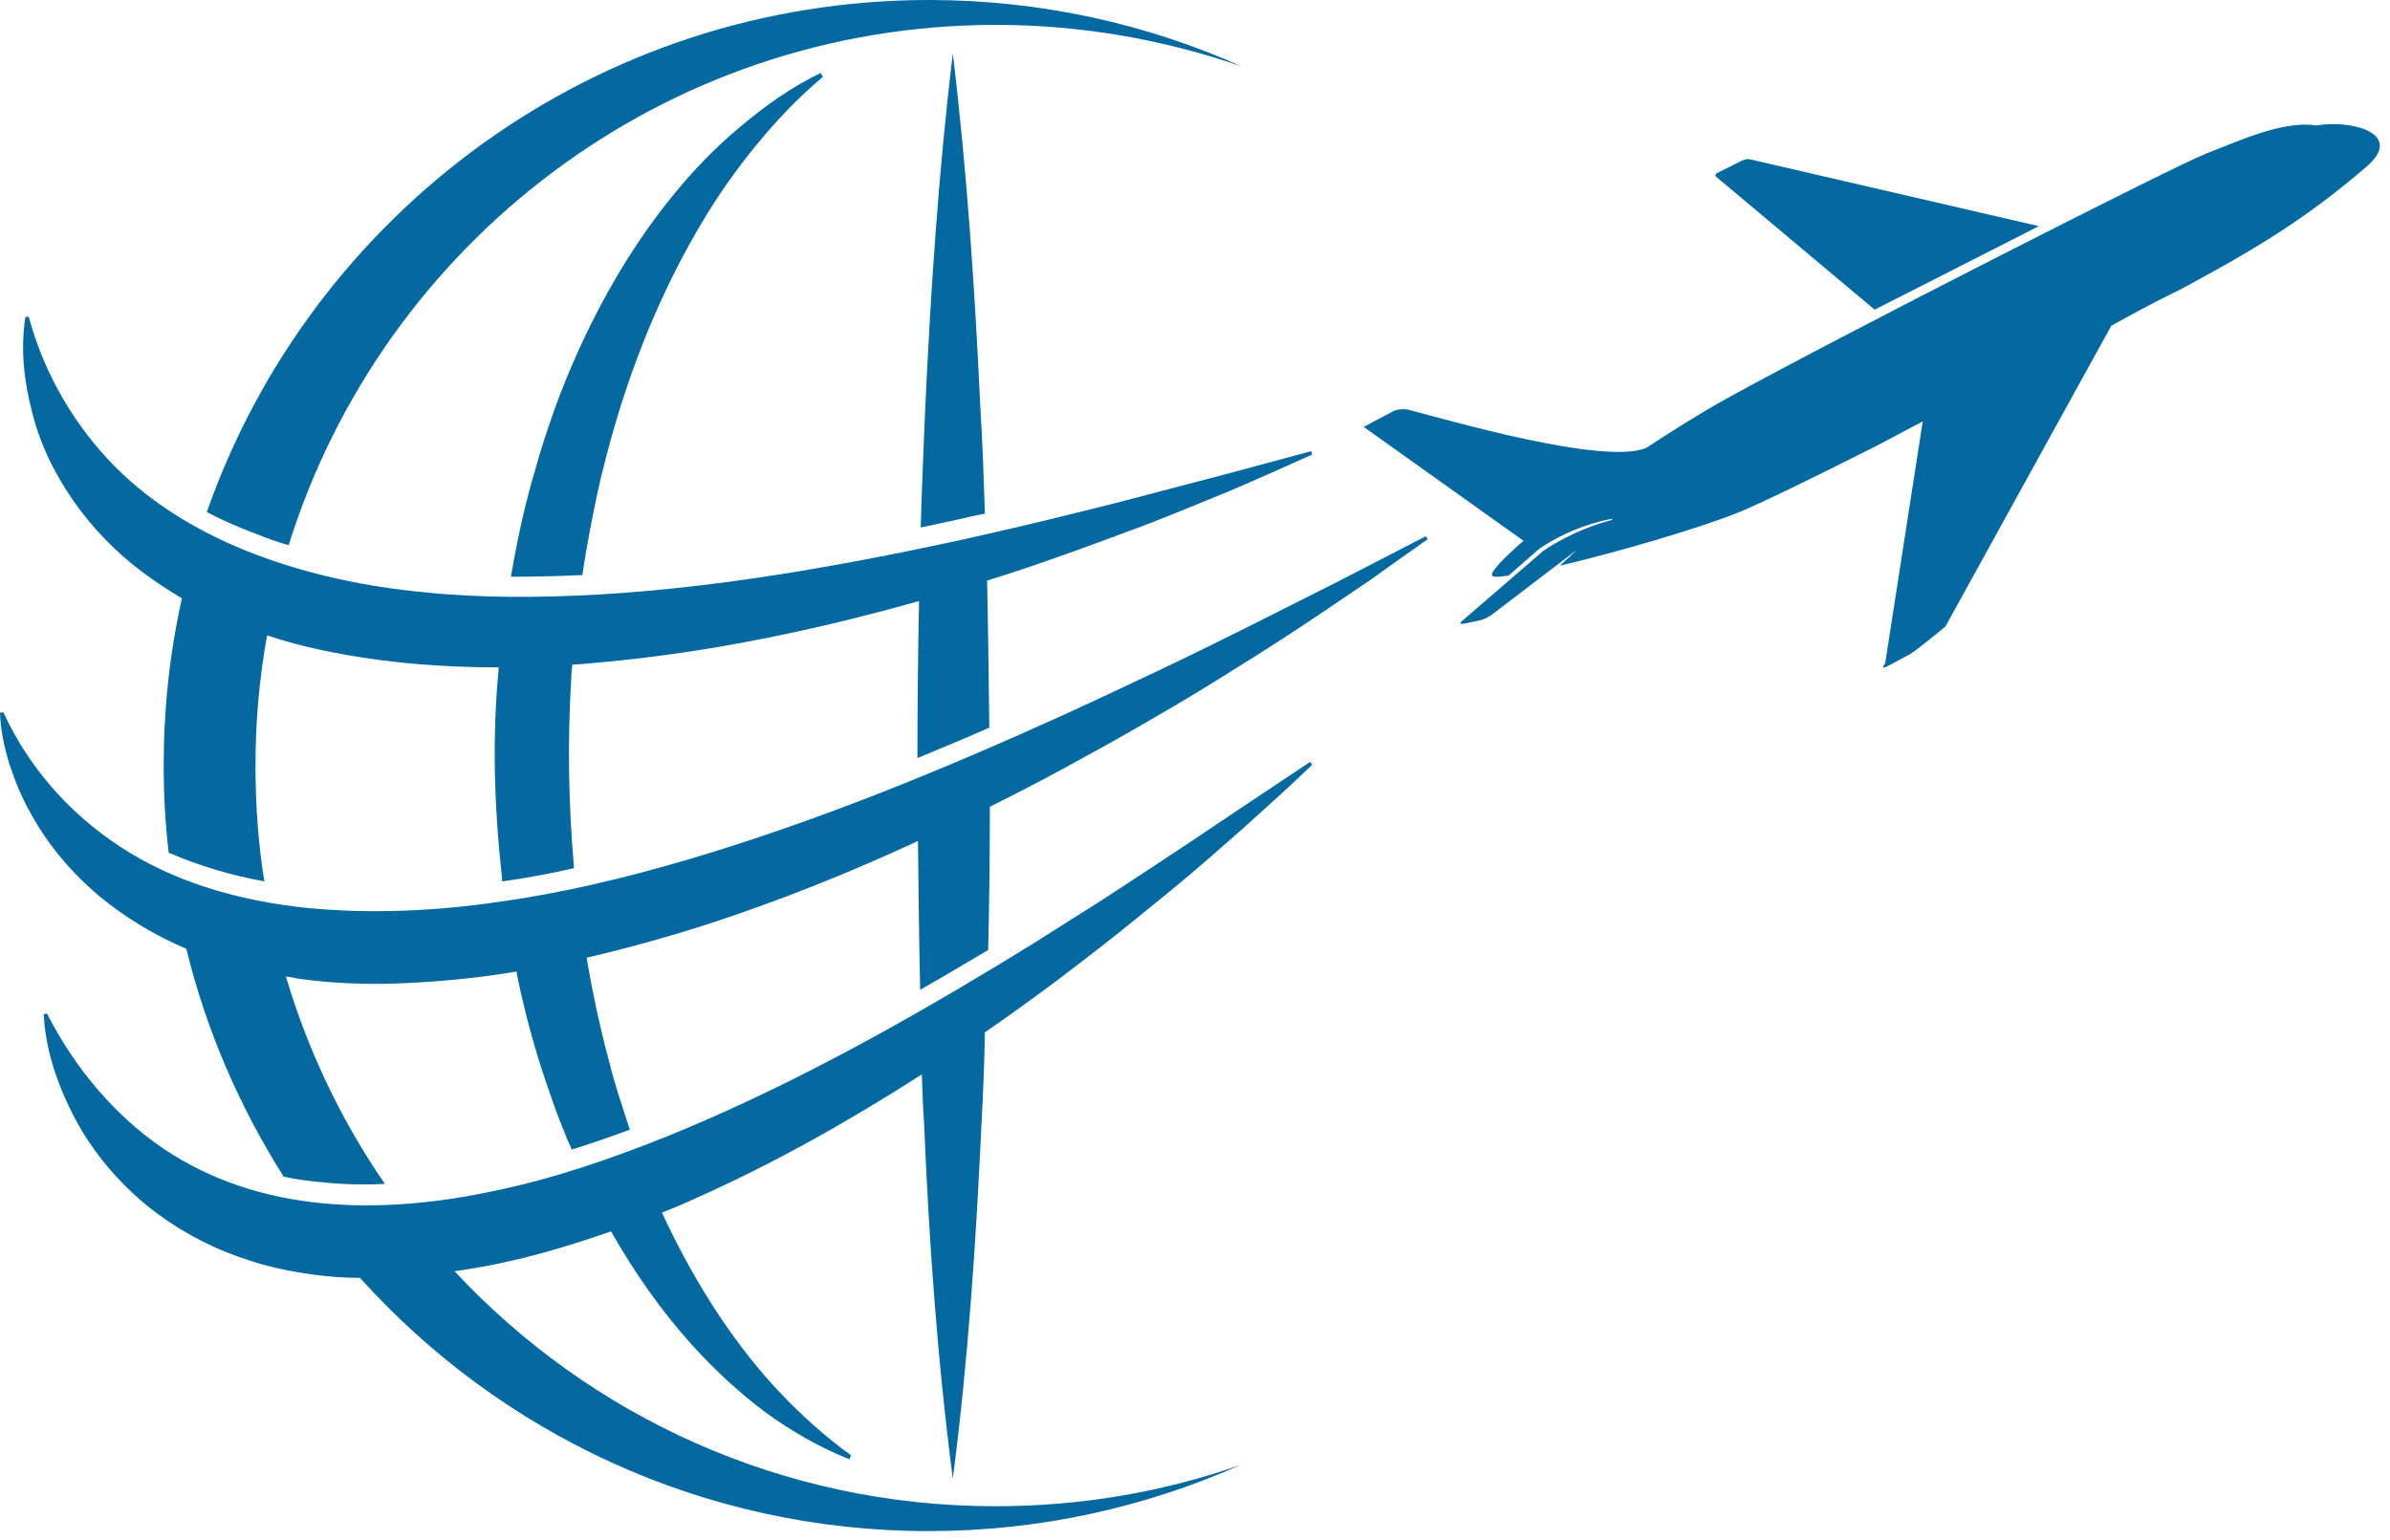
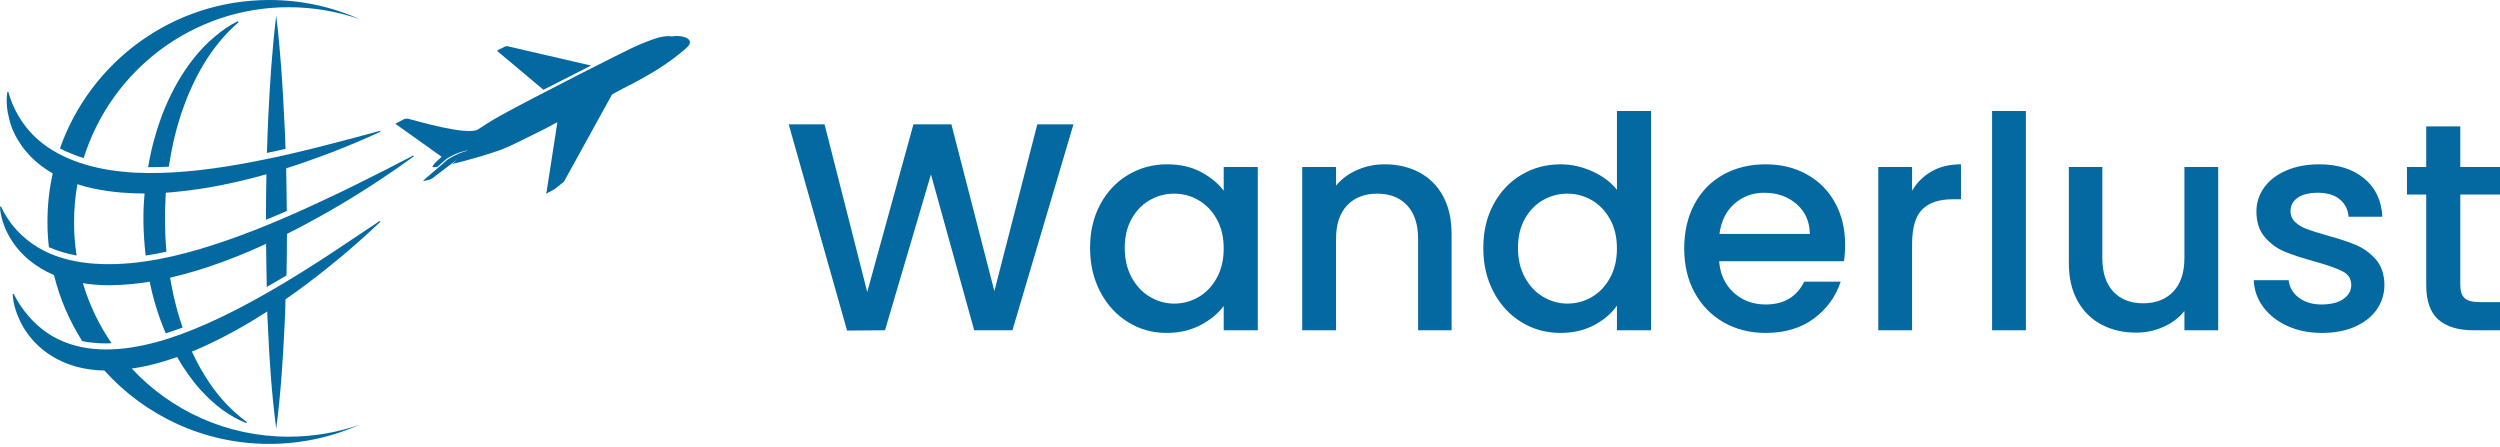
- <svg xmlns="http://www.w3.org/2000/svg" width="194" height="125" viewBox="0 0 194 125" fill="none">
+ <svg xmlns="http://www.w3.org/2000/svg" width="700" height="125" viewBox="0 0 700 125" fill="none">
  <path d="M100.008 66.074C97.899 67.51 95.789 68.902 93.679 70.293C91.57 71.685 89.46 73.076 87.305 74.423C85.196 75.769 83.041 77.116 80.887 78.418C72.268 83.625 63.425 88.472 54.269 92.198C49.69 94.038 45.022 95.654 40.264 96.642C35.551 97.674 30.748 98.123 26.124 97.674C21.501 97.225 17.102 95.834 13.242 93.23C9.426 90.627 6.15 86.856 3.815 82.278L3.546 82.323C3.681 84.971 4.489 87.53 5.656 89.954C6.823 92.378 8.439 94.622 10.459 96.552C12.434 98.482 14.813 100.053 17.371 101.22C18.628 101.804 19.975 102.253 21.321 102.657C22.668 103.016 24.015 103.285 25.406 103.465C26.663 103.644 27.965 103.734 29.221 103.734C40.578 116.347 57.051 124.292 75.365 124.292C84.388 124.292 92.961 122.362 100.727 118.906C94.487 121.105 87.799 122.272 80.797 122.272C63.47 122.272 47.85 114.956 36.897 103.195C38.468 102.971 39.994 102.702 41.521 102.342C44.304 101.714 46.997 100.861 49.6 99.963C51.486 103.285 53.685 106.427 56.199 109.21C58.039 111.23 60.014 113.071 62.124 114.642C64.278 116.213 66.568 117.514 68.947 118.457L69.081 118.143C66.972 116.617 65.086 114.911 63.336 113.071C61.585 111.23 60.014 109.21 58.578 107.101C56.737 104.362 55.121 101.445 53.73 98.437C54.628 98.078 55.525 97.719 56.378 97.315C62.842 94.442 68.947 90.986 74.827 87.216C74.872 88.517 74.917 89.819 75.006 91.121C75.41 100.771 76.084 110.377 77.341 120.028C78.597 110.377 79.226 100.771 79.675 91.121C79.809 88.697 79.899 86.273 79.944 83.804C80.976 83.086 82.009 82.368 82.996 81.65C85.061 80.168 87.126 78.597 89.146 77.026C91.166 75.455 93.141 73.839 95.116 72.223C97.091 70.607 99.021 68.902 100.906 67.241C101.849 66.388 102.791 65.535 103.734 64.682C104.677 63.829 105.619 62.932 106.517 62.079L106.338 61.854L100.008 66.074Z" fill="#0369A0" />
  <path d="M115.719 43.54L108.402 47.311L101.086 50.992C98.662 52.204 96.193 53.416 93.724 54.583C91.255 55.75 88.787 56.917 86.318 58.039C76.443 62.528 66.343 66.657 56.064 69.71C50.902 71.236 45.695 72.493 40.488 73.211C35.281 73.974 30.029 74.198 24.912 73.704C19.84 73.166 14.902 71.864 10.593 69.261C6.284 66.657 2.559 62.797 0.269 57.815L0 57.859C0.045 59.296 0.359 60.687 0.763 62.034C1.212 63.38 1.751 64.727 2.469 65.984C3.86 68.543 5.79 70.832 8.08 72.762C10.189 74.513 12.613 75.949 15.127 77.026C16.743 83.669 19.481 89.909 23.027 95.52C24.059 95.744 25.092 95.879 26.124 95.969C27.785 96.148 29.491 96.193 31.241 96.103C27.74 91.031 25.002 85.33 23.207 79.27C23.566 79.315 23.88 79.36 24.239 79.45C27.112 79.854 30.029 79.944 32.902 79.809C35.775 79.674 38.603 79.405 41.386 78.956C41.565 78.911 41.745 78.911 41.925 78.867C41.969 79.091 42.014 79.36 42.059 79.585C42.643 82.323 43.361 85.016 44.259 87.664C44.708 88.966 45.156 90.313 45.695 91.615C45.919 92.198 46.144 92.737 46.413 93.32C47.984 92.826 49.555 92.288 51.126 91.704C50.902 91.031 50.678 90.358 50.453 89.639C50.049 88.427 49.69 87.171 49.376 85.914C48.703 83.4 48.164 80.886 47.715 78.328C47.67 78.148 47.67 77.969 47.625 77.744C51.081 76.936 54.448 75.994 57.77 74.916C63.515 73.031 69.081 70.787 74.513 68.273C74.557 72.313 74.602 76.353 74.692 80.348C76.532 79.315 78.373 78.193 80.213 77.116C80.303 73.256 80.348 69.35 80.348 65.49C82.951 64.188 85.555 62.842 88.113 61.406C90.537 60.104 92.916 58.712 95.295 57.321C97.674 55.929 100.008 54.448 102.298 53.012C104.632 51.53 106.921 50.004 109.165 48.478C110.288 47.715 111.455 46.952 112.532 46.144C113.654 45.336 114.776 44.573 115.898 43.765L115.719 43.54Z" fill="#0369A0" />
  <path d="M5.97 40.668C7.496 42.867 9.426 44.842 11.581 46.458C12.613 47.221 13.691 47.939 14.768 48.568C13.78 52.967 13.287 57.5 13.287 62.169C13.287 64.547 13.421 66.882 13.691 69.216C16.159 70.293 18.763 71.056 21.456 71.55C20.962 68.498 20.738 65.356 20.738 62.169C20.738 58.533 21.052 55.032 21.68 51.575C23.162 52.069 24.643 52.473 26.169 52.787C28.728 53.326 31.286 53.685 33.89 53.909C36.089 54.089 38.289 54.179 40.488 54.179C39.95 59.834 40.084 65.176 40.758 71.37C40.758 71.415 40.758 71.46 40.758 71.55C42.733 71.281 44.663 70.921 46.593 70.473C46.144 65.176 46.054 60.328 46.368 55.076C46.368 54.717 46.413 54.358 46.458 53.954C47.356 53.909 48.254 53.819 49.151 53.73C57.815 52.922 66.298 51.126 74.602 48.792C74.513 53.056 74.468 57.276 74.468 61.54C76.398 60.732 78.373 59.924 80.303 59.071C80.258 55.076 80.213 51.126 80.123 47.131C82.009 46.548 83.894 45.919 85.779 45.246C88.113 44.438 90.448 43.54 92.782 42.688C95.116 41.79 97.405 40.847 99.694 39.904C100.861 39.411 101.983 38.917 103.106 38.423C104.228 37.929 105.395 37.391 106.517 36.897L106.427 36.628L99.245 38.558L92.063 40.443C89.684 41.072 87.26 41.655 84.882 42.239C82.502 42.822 80.079 43.361 77.7 43.9C68.094 45.964 58.443 47.67 48.747 48.254C43.944 48.523 39.097 48.568 34.383 48.074C29.67 47.625 25.047 46.638 20.783 45.022C16.518 43.406 12.568 41.117 9.337 37.885C6.15 34.653 3.636 30.523 2.334 25.72H2.065C1.661 28.279 1.93 30.882 2.603 33.441C3.232 35.999 4.399 38.423 5.97 40.668Z" fill="#0369A0" />
  <path d="M23.431 44.259C31.062 19.795 53.865 2.02 80.842 2.02C87.844 2.02 94.532 3.232 100.772 5.386C93.051 1.93 84.433 0 75.41 0C48.299 0 25.271 17.371 16.788 41.565C18.045 42.239 19.391 42.822 20.738 43.316C21.591 43.675 22.488 43.989 23.431 44.259Z" fill="#0369A0" />
  <path d="M75.096 33.261C74.962 36.448 74.827 39.635 74.737 42.822C75.725 42.598 76.667 42.418 77.655 42.194C78.418 42.014 79.181 41.835 79.944 41.7C79.854 38.872 79.764 36.089 79.585 33.261C79.136 23.611 78.508 14.005 77.341 4.354C76.174 14.005 75.545 23.655 75.096 33.261Z" fill="#0369A0" />
  <path d="M54.493 16.025C51.081 20.244 48.343 25.092 46.189 30.209C45.65 31.511 45.156 32.767 44.707 34.114C44.259 35.416 43.81 36.763 43.451 38.109C42.643 40.802 42.059 43.495 41.565 46.279C41.52 46.458 41.52 46.638 41.476 46.817C43.406 46.817 45.336 46.772 47.266 46.682C47.625 44.303 48.074 41.969 48.568 39.68C48.837 38.423 49.196 37.166 49.51 35.91C49.87 34.653 50.229 33.396 50.633 32.184C52.248 27.246 54.313 22.533 56.962 18.09C58.263 15.89 59.745 13.78 61.405 11.76C63.021 9.785 64.817 7.9 66.792 6.239L66.612 5.925C64.278 7.047 62.124 8.573 60.104 10.279C58.084 11.94 56.199 13.915 54.493 16.025Z" fill="#0369A0" />
  <path d="M139.374 14.409L152.167 25.137C154.726 23.835 162.761 19.75 165.499 18.359L142.023 12.928C141.843 12.883 141.529 12.972 141.349 13.062L139.374 14.05C139.195 14.139 139.195 14.319 139.374 14.409Z" fill="#0369A0" />
  <path d="M188.032 10.189C185.339 9.741 181.613 11.491 179.054 12.479C176.496 13.466 148.801 27.561 140.137 32.364C138.028 33.531 135.828 34.922 133.629 36.359C130.172 37.795 117.469 34.069 114.327 33.261C113.923 33.172 113.34 33.217 112.981 33.441L110.691 34.653L123.664 43.9C122.003 45.336 121.015 46.413 121.105 46.683C121.15 46.862 121.509 46.862 122.452 46.727L124.965 44.528C127.973 42.508 130.935 42.104 130.935 42.104L130.756 42.239C129.813 42.463 127.569 43.181 125.28 44.708L118.681 50.408C118.457 50.588 118.502 50.678 118.816 50.633L120.118 50.363C120.387 50.319 120.791 50.094 121.015 49.959L128.018 44.618L126.626 45.919C131.205 44.842 137.534 43.002 140.855 41.7C142.696 40.982 147.095 38.827 152.436 36.134L156.072 34.204L153.02 53.865C152.751 54.179 152.84 54.269 153.199 54.089L155.04 53.102C155.399 52.922 157.598 51.126 157.913 50.857L171.379 26.439C176.675 23.521 175.778 24.194 178.426 22.713C184.396 19.481 188.032 17.012 192.117 13.511C195.259 10.773 190.68 9.696 188.032 10.189Z" fill="#0369A0" />
+   <path d="M300.572 34.807L283.48 92.472H272.776L260.662 48.829L247.802 92.472L237.181 92.555L220.836 34.807H230.875L242.823 81.769L255.767 34.807H266.387L278.418 81.52L290.449 34.807H300.572ZM308.081 57.209C309.989 53.669 312.589 50.917 315.88 48.954C319.172 46.99 322.808 46.008 326.791 46.008C330.387 46.008 333.526 46.713 336.208 48.124C338.891 49.534 341.035 51.291 342.639 53.393V46.755H352.181V92.472H342.639V85.669C341.035 87.826 338.85 89.624 336.084 91.062C333.318 92.5 330.165 93.219 326.625 93.219C322.698 93.219 319.102 92.21 315.839 90.191C312.575 88.172 309.989 85.351 308.081 81.728C306.173 78.105 305.218 73.997 305.218 69.406C305.218 64.815 306.173 60.749 308.081 57.209ZM340.689 61.358C339.389 59.035 337.688 57.265 335.586 56.048C333.484 54.831 331.216 54.222 328.783 54.222C326.349 54.222 324.081 54.817 321.979 56.006C319.877 57.196 318.176 58.938 316.876 61.233C315.576 63.529 314.926 66.253 314.926 69.406C314.926 72.559 315.576 75.325 316.876 77.704C318.176 80.082 319.891 81.894 322.02 83.138C324.15 84.383 326.404 85.005 328.783 85.005C331.216 85.005 333.484 84.397 335.586 83.18C337.688 81.963 339.389 80.179 340.689 77.828C341.989 75.477 342.639 72.725 342.639 69.572C342.639 66.419 341.989 63.681 340.689 61.358ZM397.359 48.248C400.208 49.742 402.434 51.955 404.038 54.886C405.642 57.818 406.444 61.358 406.444 65.507V92.472H397.069V66.917C397.069 62.824 396.045 59.685 393.999 57.5C391.952 55.315 389.159 54.222 385.618 54.222C382.078 54.222 379.271 55.315 377.197 57.5C375.122 59.685 374.085 62.824 374.085 66.917V92.472H364.626V46.755H374.085V51.982C375.634 50.101 377.612 48.636 380.018 47.585C382.424 46.534 384.982 46.008 387.693 46.008C391.288 46.008 394.51 46.755 397.359 48.248ZM418.185 57.209C420.093 53.669 422.693 50.917 425.984 48.954C429.276 46.99 432.94 46.008 436.978 46.008C439.965 46.008 442.911 46.658 445.815 47.958C448.719 49.258 451.028 50.986 452.743 53.144V31.073H462.285V92.472H452.743V85.586C451.194 87.798 449.051 89.624 446.313 91.062C443.575 92.5 440.435 93.219 436.895 93.219C432.913 93.219 429.276 92.21 425.984 90.191C422.693 88.172 420.093 85.351 418.185 81.728C416.277 78.105 415.322 73.997 415.322 69.406C415.322 64.815 416.277 60.749 418.185 57.209ZM450.793 61.358C449.493 59.035 447.792 57.265 445.69 56.048C443.588 54.831 441.32 54.222 438.887 54.222C436.453 54.222 434.185 54.817 432.083 56.006C429.981 57.196 428.28 58.938 426.98 61.233C425.68 63.529 425.03 66.253 425.03 69.406C425.03 72.559 425.68 75.325 426.98 77.704C428.28 80.082 429.995 81.894 432.124 83.138C434.254 84.383 436.508 85.005 438.887 85.005C441.32 85.005 443.588 84.397 445.69 83.18C447.792 81.963 449.493 80.179 450.793 77.828C452.093 75.477 452.743 72.725 452.743 69.572C452.743 66.419 452.093 63.681 450.793 61.358ZM516.3 73.14H481.368C481.645 76.791 483 79.722 485.434 81.935C487.868 84.148 490.855 85.254 494.395 85.254C499.484 85.254 503.079 83.124 505.181 78.865H515.387C514.004 83.069 511.501 86.512 507.878 89.195C504.255 91.878 499.761 93.219 494.395 93.219C490.025 93.219 486.112 92.237 482.654 90.274C479.197 88.31 476.487 85.544 474.523 81.977C472.559 78.409 471.578 74.274 471.578 69.572C471.578 64.87 472.532 60.736 474.44 57.168C476.349 53.6 479.031 50.848 482.488 48.912C485.946 46.976 489.914 46.008 494.395 46.008C498.71 46.008 502.554 46.949 505.928 48.829C509.302 50.71 511.93 53.351 513.81 56.753C515.691 60.155 516.631 64.068 516.631 68.494C516.631 70.208 516.521 71.757 516.3 73.14ZM506.758 65.507C506.702 62.022 505.458 59.228 503.024 57.126C500.59 55.024 497.576 53.973 493.98 53.973C490.717 53.973 487.923 55.011 485.6 57.085C483.277 59.159 481.894 61.966 481.451 65.507H506.758ZM540.901 47.958C543.196 46.658 545.921 46.008 549.074 46.008V55.799H546.667C542.961 55.799 540.154 56.739 538.246 58.62C536.337 60.501 535.383 63.764 535.383 68.411V92.472H525.924V46.755H535.383V53.393C536.766 51.069 538.605 49.258 540.901 47.958ZM567.245 31.073V92.472H557.786V31.073H567.245ZM621.093 46.755V92.472H611.635V87.079C610.141 88.96 608.191 90.44 605.785 91.518C603.379 92.597 600.821 93.136 598.11 93.136C594.515 93.136 591.293 92.389 588.444 90.896C585.595 89.403 583.355 87.19 581.723 84.258C580.091 81.327 579.276 77.787 579.276 73.638V46.755H588.651V72.227C588.651 76.321 589.675 79.46 591.721 81.645C593.768 83.83 596.561 84.922 600.102 84.922C603.642 84.922 606.449 83.83 608.523 81.645C610.597 79.46 611.635 76.321 611.635 72.227V46.755H621.093ZM640.467 91.269C637.619 89.969 635.365 88.2 633.705 85.959C632.046 83.719 631.161 81.216 631.05 78.45H640.841C641.007 80.386 641.933 82.004 643.62 83.304C645.308 84.604 647.423 85.254 649.968 85.254C652.623 85.254 654.683 84.742 656.149 83.719C657.615 82.696 658.348 81.382 658.348 79.778C658.348 78.063 657.532 76.791 655.9 75.961C654.269 75.131 651.683 74.219 648.142 73.223C644.713 72.283 641.92 71.37 639.762 70.485C637.605 69.6 635.738 68.245 634.162 66.419C632.585 64.594 631.797 62.188 631.797 59.201C631.797 56.767 632.516 54.54 633.954 52.521C635.392 50.502 637.453 48.912 640.136 47.751C642.818 46.589 645.902 46.008 649.387 46.008C654.587 46.008 658.777 47.322 661.957 49.949C665.138 52.577 666.839 56.158 667.06 60.694H657.601C657.435 58.648 656.606 57.016 655.112 55.799C653.619 54.582 651.6 53.973 649.055 53.973C646.566 53.973 644.658 54.444 643.33 55.384C642.002 56.324 641.339 57.569 641.339 59.118C641.339 60.335 641.781 61.358 642.666 62.188C643.551 63.017 644.63 63.667 645.902 64.138C647.174 64.608 649.055 65.202 651.544 65.921C654.863 66.806 657.587 67.705 659.717 68.618C661.847 69.531 663.686 70.872 665.235 72.642C666.784 74.412 667.586 76.763 667.641 79.695C667.641 82.295 666.922 84.618 665.484 86.665C664.045 88.711 662.013 90.315 659.385 91.477C656.758 92.638 653.674 93.219 650.134 93.219C646.538 93.219 643.316 92.569 640.467 91.269ZM688.882 54.471V79.778C688.882 81.493 689.283 82.723 690.085 83.47C690.887 84.217 692.256 84.59 694.192 84.59H700V92.472H692.533C688.273 92.472 685.01 91.477 682.742 89.486C680.474 87.494 679.34 84.258 679.34 79.778V54.471H673.947V46.755H679.34V35.388H688.882V46.755H700V54.471H688.882Z" fill="#0369A0" />
</svg>
